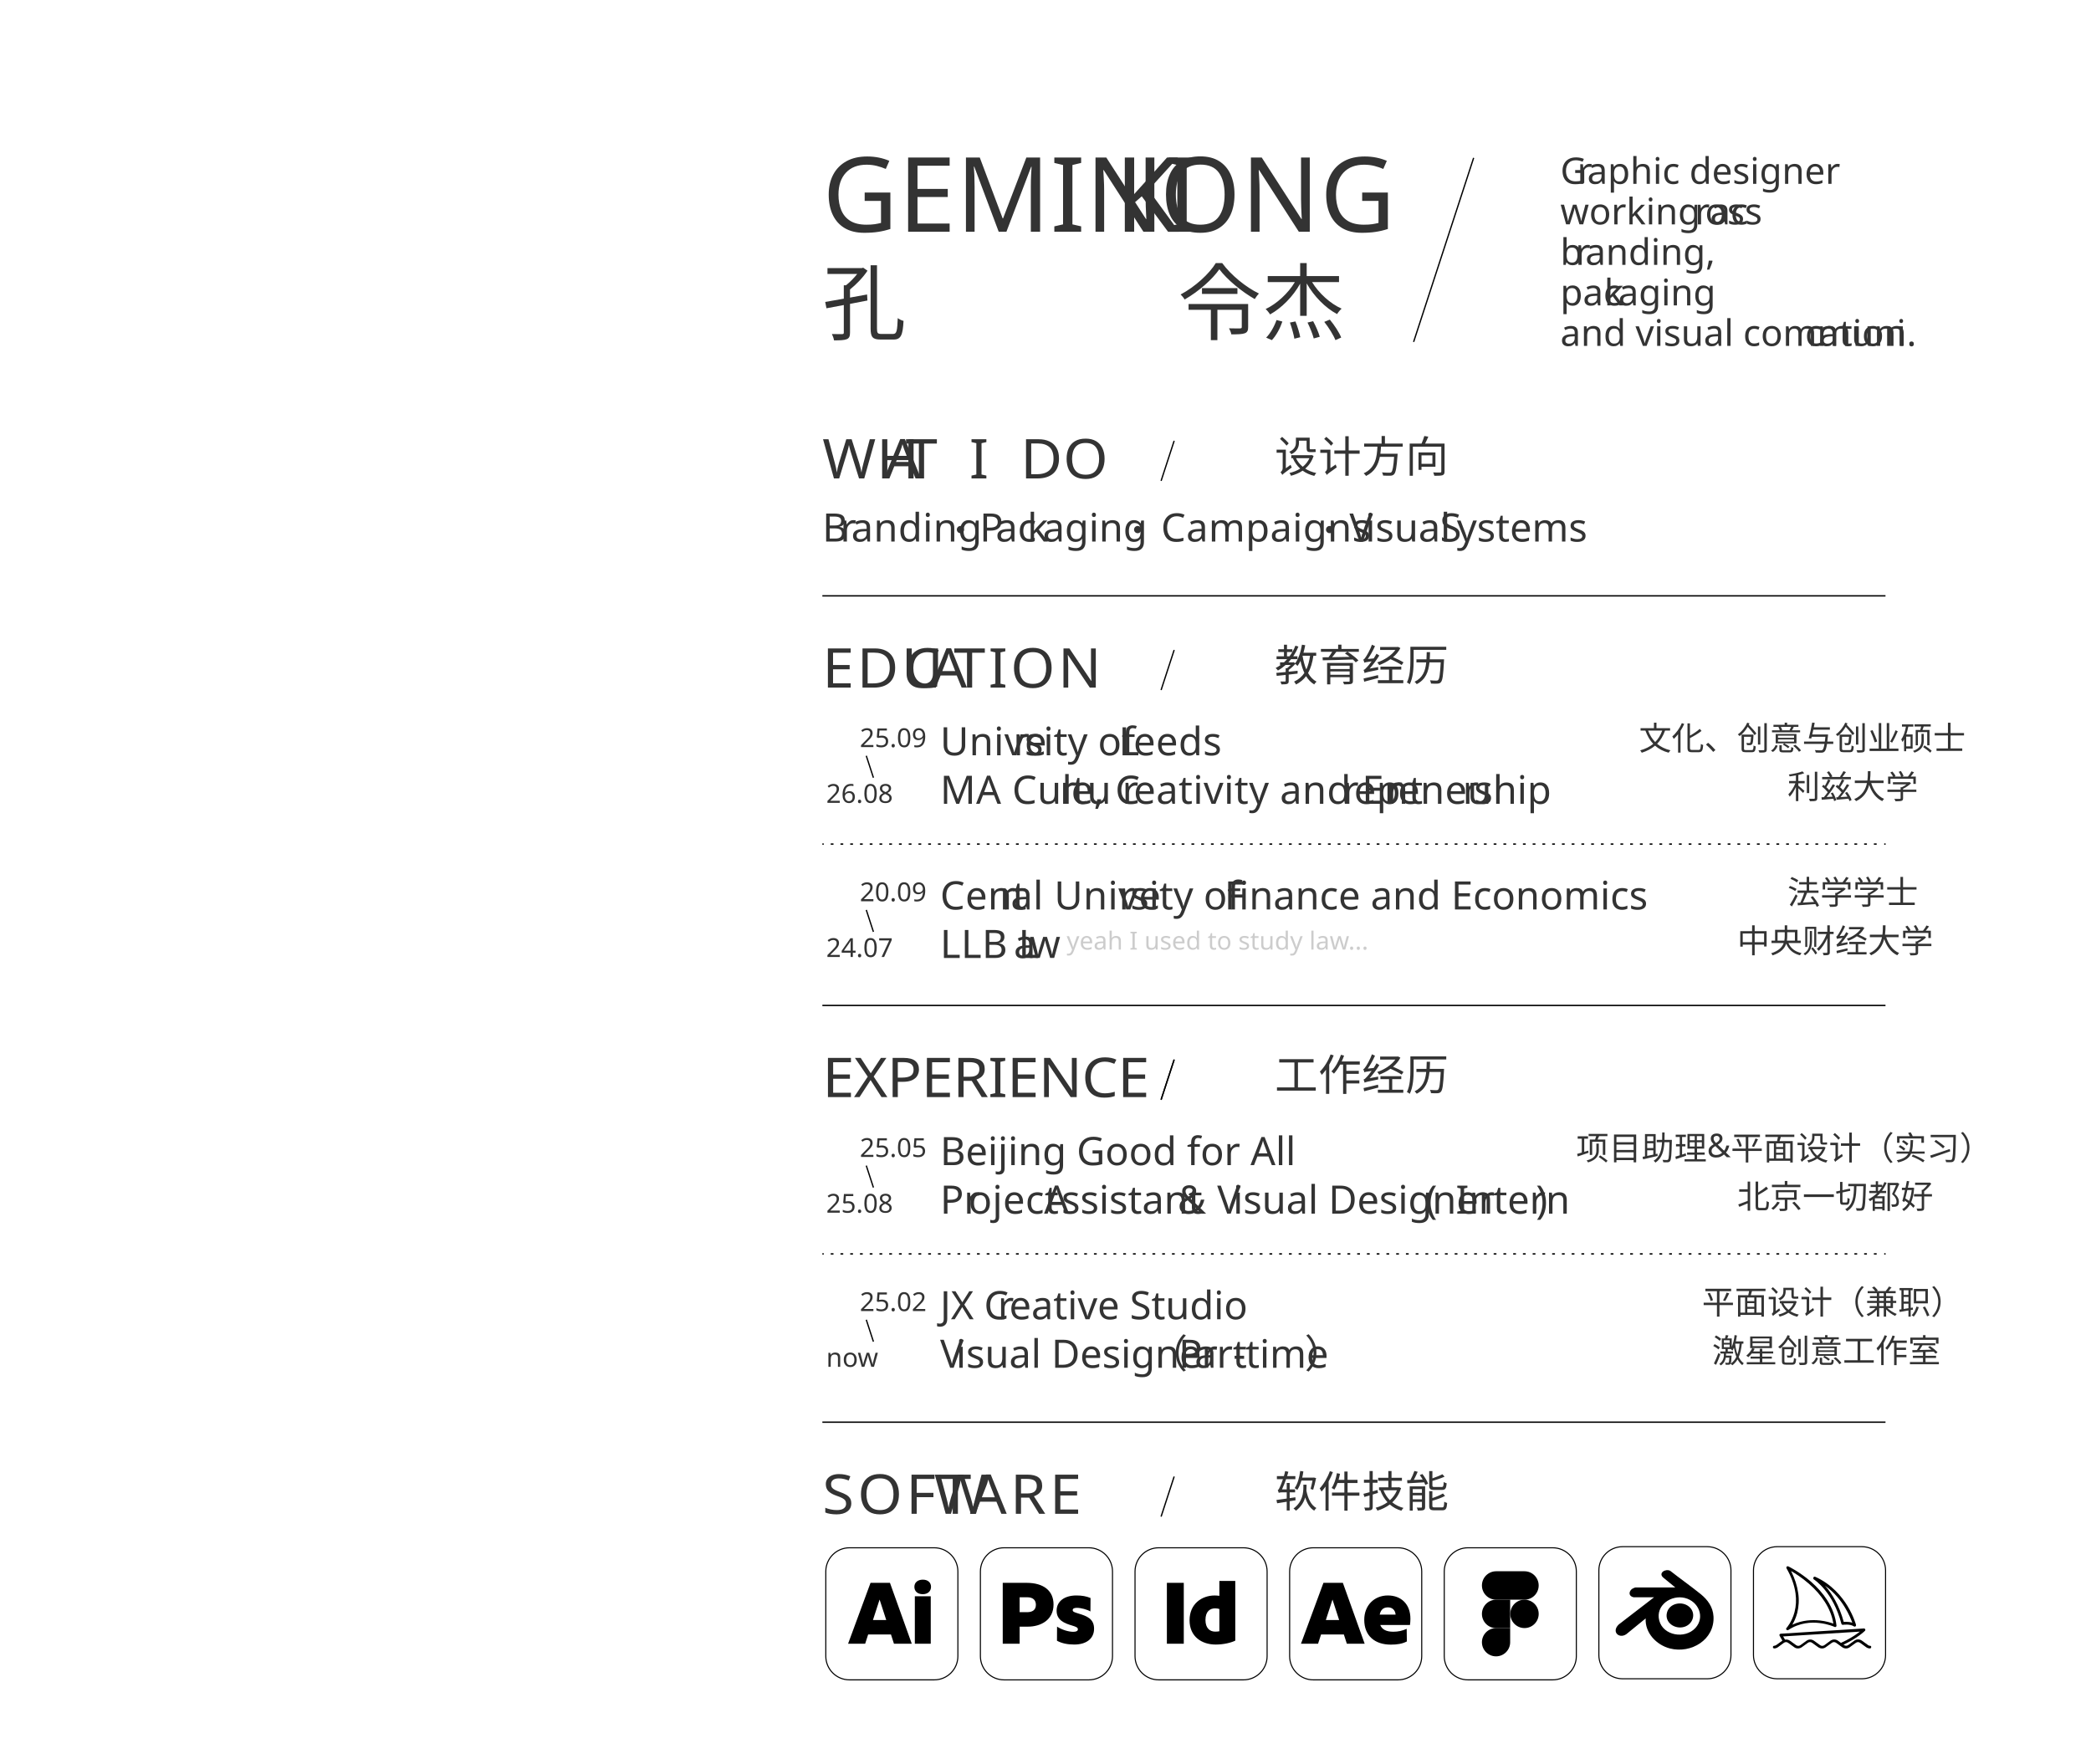
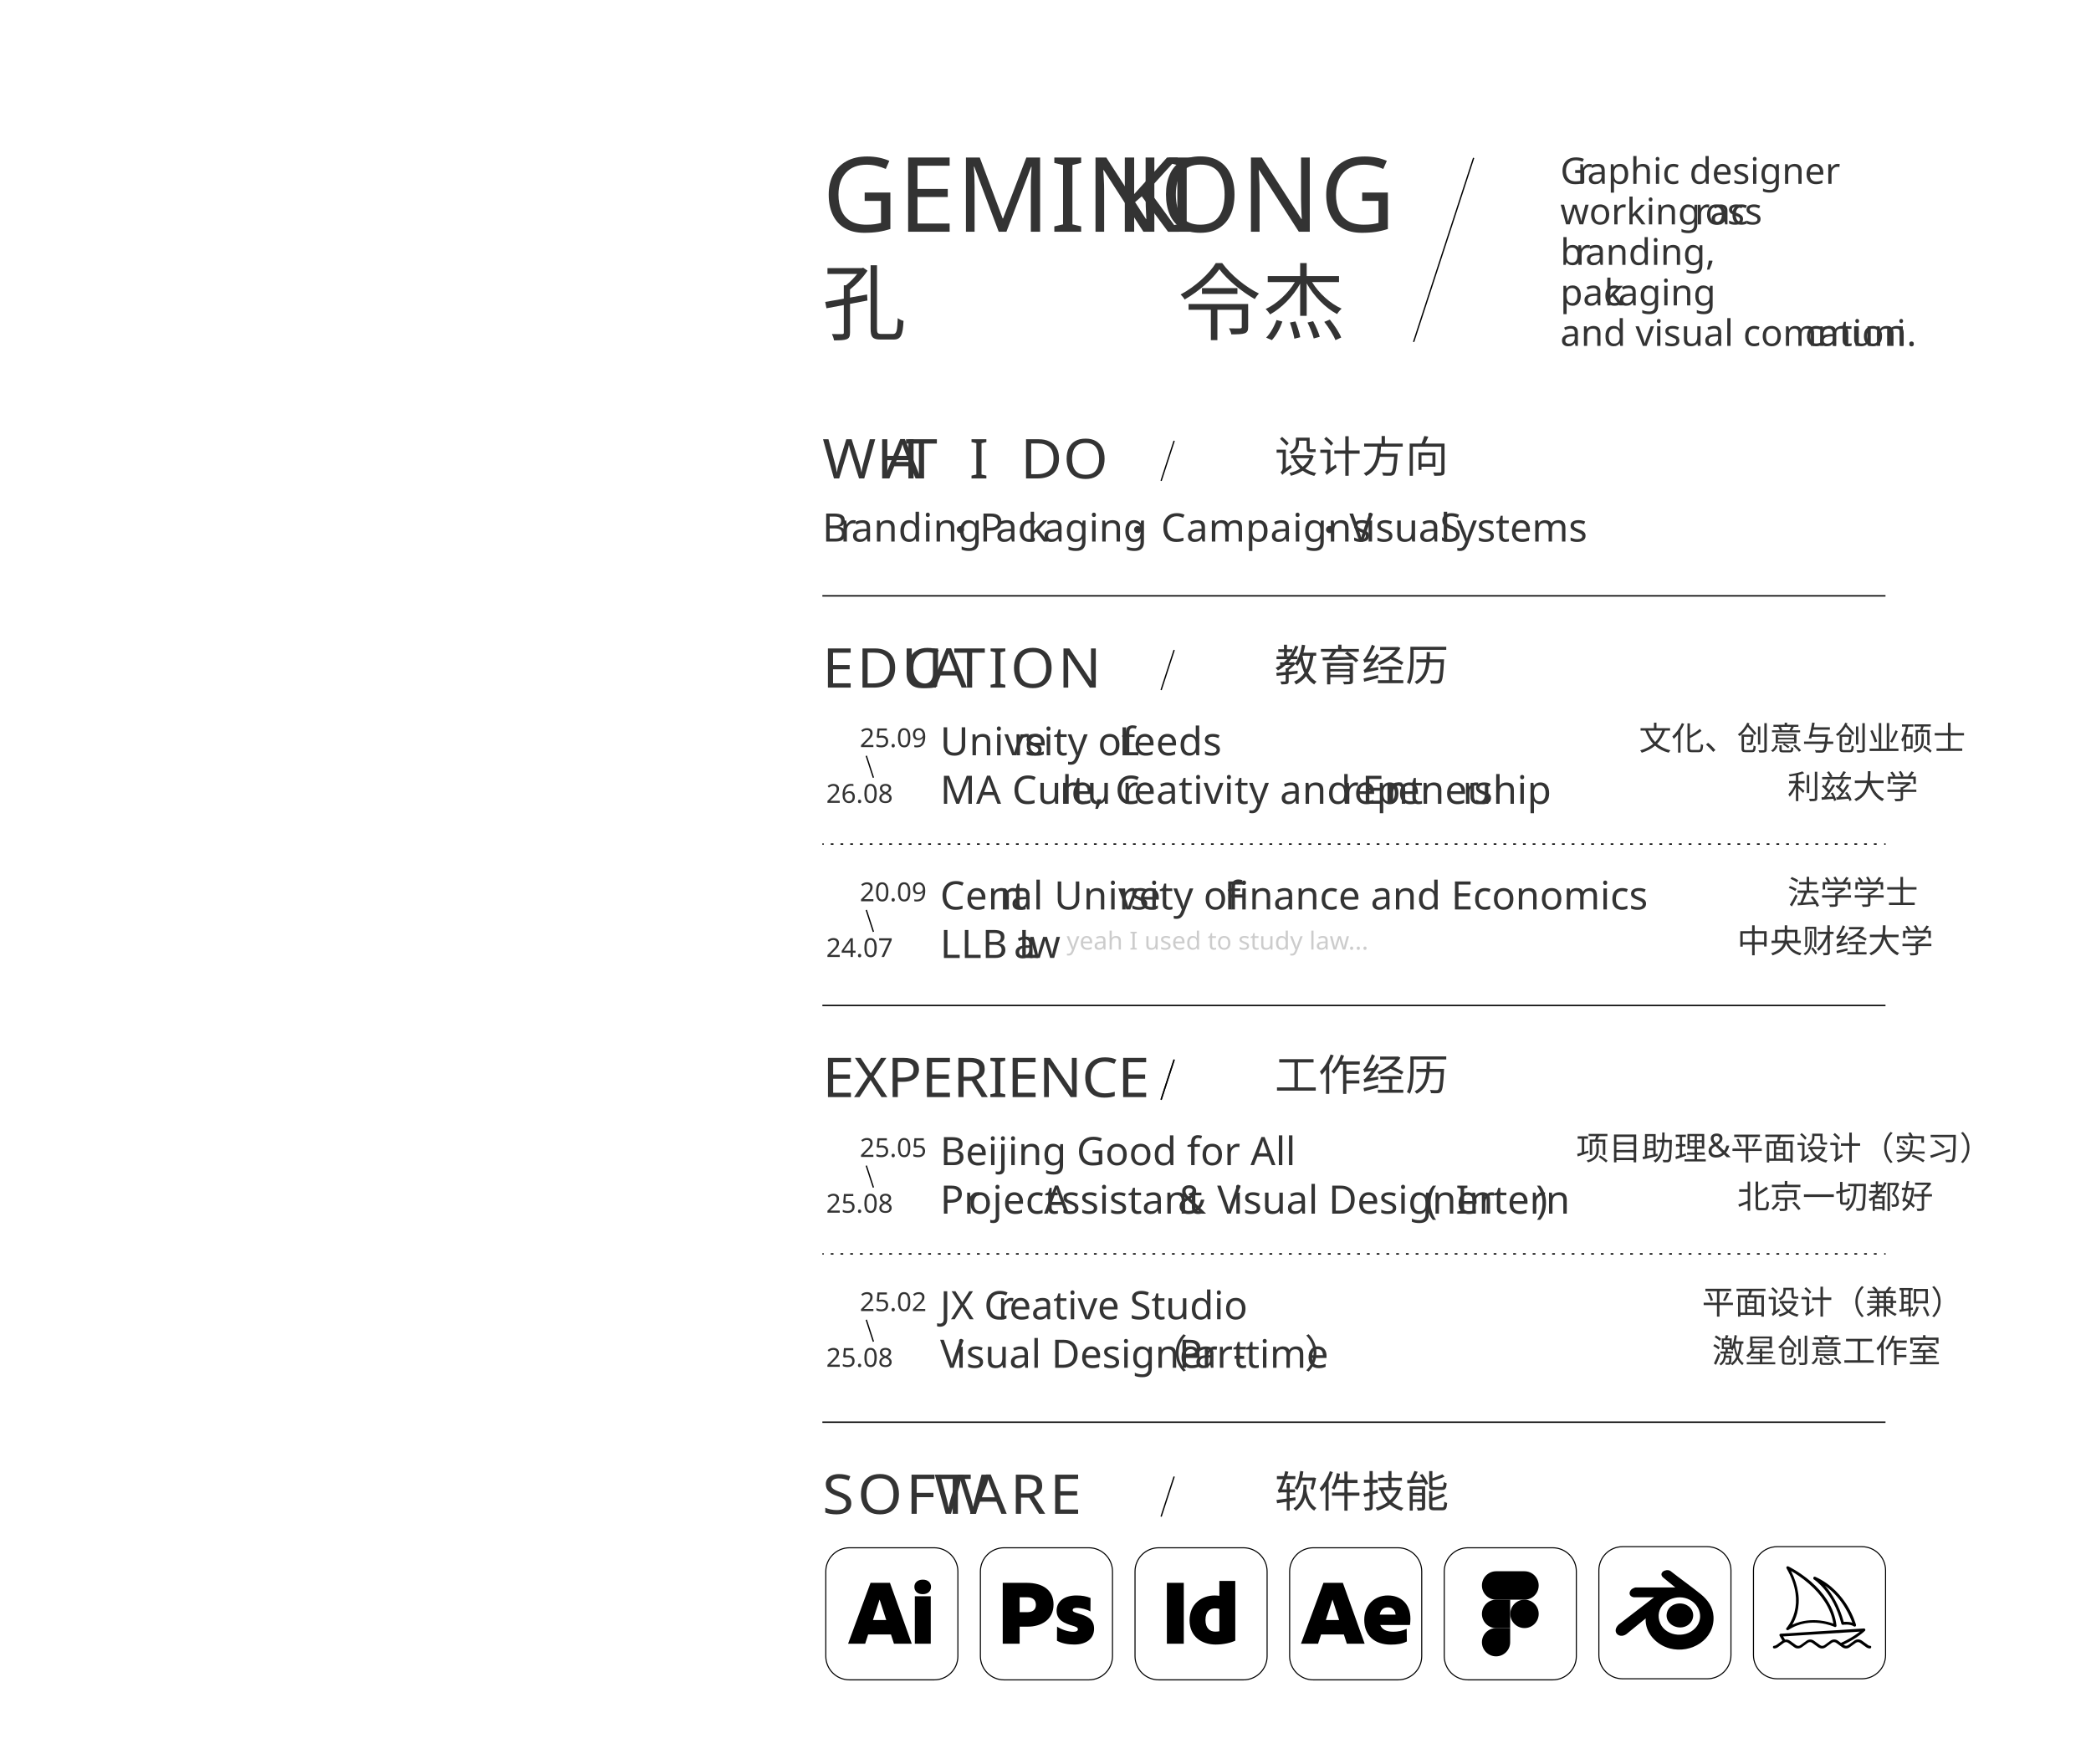
<svg xmlns="http://www.w3.org/2000/svg" id="_图层_1" data-name="图层 1" viewBox="0 0 1600 1349.22">
  <defs>
    <style>
      @font-face {
        font-family: 'FONTSPRINGDEMO-DINCondensedLightRegular';
        src: url('display-regular.otf') format('opentype');
        font-weight: 300;
      }

      @font-face {
        font-family: 'FONTSPRINGDEMO-DINCondensedRegular';
        src: url('display-bold.otf') format('opentype');
        font-weight: 400;
      }

      @font-face {
        font-family: 'MEBheiheiti';
        src: url('meibei.ttf') format('truetype');
        font-weight: 400;
      }

      .cls-1, .cls-2, .cls-3, .cls-4, .cls-5, .cls-6, .cls-7 {
        fill: none;
      }

      .cls-8, .cls-9, .cls-10, .cls-11, .cls-12, .cls-13, .cls-14, .cls-15, .cls-16, .cls-17, .cls-18, .cls-19, .cls-20, .cls-21, .cls-22 {
        font-family: FONTSPRINGDEMO-DINCondensedLightRegular, 'FONTSPRING DEMO - DIN Condensed Light';
        font-weight: 300;
      }

      .cls-8, .cls-23 {
        letter-spacing: 0em;
      }

      .cls-9 {
        font-size: 79.56px;
      }

      .cls-9, .cls-24, .cls-25, .cls-26, .cls-15, .cls-27, .cls-28, .cls-18, .cls-29, .cls-30, .cls-31, .cls-21 {
        fill: #333;
      }

      .cls-2 {
        stroke-dasharray: 2.13 5.33;
      }

      .cls-2, .cls-3 {
        stroke-width: 1.06px;
      }

      .cls-2, .cls-3, .cls-4, .cls-5, .cls-6, .cls-7 {
        stroke: #000;
        stroke-miterlimit: 10;
      }

      .cls-4 {
        stroke-width: 1.06px;
      }

      .cls-24 {
        font-size: 25px;
        letter-spacing: 0em;
      }

      .cls-24, .cls-25, .cls-32, .cls-27, .cls-33, .cls-34, .cls-35, .cls-30 {
        font-family: MEBheiheiti, MEBheiheiti;
      }

      .cls-25 {
        font-size: 64.09px;
        letter-spacing: 0em;
      }

      .cls-36 {
        fill: #ffd200;
      }

      .cls-37 {
        fill: #00000d;
      }

      .cls-26 {
        letter-spacing: -.01em;
      }

      .cls-26, .cls-29 {
        font-family: FONTSPRINGDEMO-DINCondensedRegular, 'FONTSPRING DEMO - DIN Condensed';
        font-size: 42px;
      }

      .cls-32 {
        fill: #ccc;
        font-size: 19.1px;
        letter-spacing: 0em;
      }

      .cls-10, .cls-35, .cls-38 {
        letter-spacing: .01em;
      }

      .cls-39 {
        letter-spacing: 0em;
      }

      .cls-11, .cls-40 {
        letter-spacing: .01em;
      }

      .cls-12 {
        letter-spacing: 0em;
      }

      .cls-13, .cls-33 {
        letter-spacing: 0em;
      }

      .cls-14, .cls-34, .cls-41, .cls-21, .cls-42 {
        letter-spacing: 0em;
      }

      .cls-5 {
        stroke-width: .82px;
      }

      .cls-6 {
        stroke-width: .82px;
      }

      .cls-15, .cls-28, .cls-21 {
        font-size: 30px;
      }

      .cls-27 {
        font-size: 20px;
        letter-spacing: 0em;
      }

      .cls-16 {
        letter-spacing: -.02em;
      }

      .cls-17 {
        letter-spacing: -.02em;
      }

      .cls-41 {
        font-family: MyriadPro-Regular, 'Myriad Pro';
      }

      .cls-43 {
        letter-spacing: -.02em;
      }

      .cls-18 {
        font-size: 28px;
      }

      .cls-44 {
        letter-spacing: -.02em;
      }

      .cls-45 {
        letter-spacing: -.04em;
      }

      .cls-46 {
        letter-spacing: -.03em;
      }

      .cls-30 {
        font-size: 33px;
        letter-spacing: .01em;
      }

      .cls-47 {
        letter-spacing: -.01em;
      }

      .cls-48 {
        letter-spacing: 0em;
      }

      .cls-49 {
        letter-spacing: 0em;
      }

      .cls-50 {
        letter-spacing: 0em;
      }

      .cls-51, .cls-22 {
        letter-spacing: 0em;
      }

      .cls-52 {
        letter-spacing: .06em;
      }

      .cls-53 {
        letter-spacing: .03em;
      }

      .cls-54 {
        letter-spacing: .02em;
      }

      .cls-20 {
        letter-spacing: 0em;
      }

      .cls-55 {
        clip-path: url(#clippath);
      }

      .cls-56 {
        letter-spacing: .05em;
      }

      .cls-57 {
        letter-spacing: .01em;
      }
    </style>
    <clipPath id="clippath">
      <rect class="cls-1" x="2278.29" y="-1081.83" width="356.47" height="1083.02" rx="48.51" ry="48.51" transform="translate(1916.2 -2996.84) rotate(90)" />
    </clipPath>
  </defs>
  <text class="cls-9" transform="translate(629.26 177.34)">
    <tspan x="0" y="0" xml:space="preserve">GEMINI  </tspan>
    <tspan class="cls-46" x="223.71" y="0">K</tspan>
    <tspan x="258.08" y="0">ONG</tspan>
  </text>
  <text class="cls-18" transform="translate(1193.92 140.68)">
    <tspan x="0" y="0">G</tspan>
    <tspan class="cls-43" x="12.91" y="0">r</tspan>
    <tspan x="20.55" y="0">aphic designer</tspan>
    <tspan x="0" y="31">working ac</tspan>
    <tspan class="cls-48" x="102.87" y="31">r</tspan>
    <tspan x="110.74" y="31">oss </tspan>
    <tspan x="0" y="62">b</tspan>
    <tspan class="cls-44" x="11.48" y="62">r</tspan>
    <tspan x="19.12" y="62">anding, </tspan>
    <tspan x="0" y="93">pac</tspan>
    <tspan class="cls-48" x="33.57" y="93">k</tspan>
    <tspan x="44.27" y="93">aging </tspan>
    <tspan x="0" y="124">and visual communi</tspan>
    <tspan class="cls-47" x="187.26" y="124">c</tspan>
    <tspan x="197.73" y="124">ation.</tspan>
  </text>
  <text class="cls-25" transform="translate(629.26 255.13)">
    <tspan x="0" y="0">孔</tspan>
  </text>
  <text class="cls-25" transform="translate(901.22 255.13)">
    <tspan x="0" y="0">令杰</tspan>
  </text>
  <line class="cls-4" x1="629.26" y1="455.93" x2="1442.75" y2="455.93" />
  <line class="cls-4" x1="629.26" y1="769.34" x2="1442.75" y2="769.34" />
  <text class="cls-29" transform="translate(629.26 366.08) scale(1.05 1)">
    <tspan class="cls-57" x="0" y="0">WH</tspan>
    <tspan class="cls-45" x="45.02" y="0">A</tspan>
    <tspan class="cls-57" x="60.56" y="0" xml:space="preserve">T  I  DO</tspan>
  </text>
  <text class="cls-26" transform="translate(629.26 839.46) scale(1.05 1)">
    <tspan x="0" y="0">EXPERIENCE</tspan>
  </text>
  <text class="cls-29" transform="translate(629.26 526.14) scale(1.04 1)">
    <tspan class="cls-56" x="0" y="0">EDU</tspan>
    <tspan class="cls-54" x="60.39" y="0">C</tspan>
    <tspan class="cls-50" x="79.59" y="0">A</tspan>
    <tspan class="cls-56" x="96.64" y="0">TION</tspan>
  </text>
  <text class="cls-30" transform="translate(975.41 361.41)">
    <tspan x="0" y="0">设计方向</tspan>
  </text>
  <line class="cls-7" x1="898.45" y1="337.29" x2="888.45" y2="367.95" />
  <line class="cls-7" x1="898.45" y1="497.35" x2="888.45" y2="528" />
  <line class="cls-7" x1="898.45" y1="810.68" x2="888.45" y2="841.33" />
  <g>
    <text class="cls-28" transform="translate(629.26 414.37)">
      <tspan class="cls-14" x="0" y="0">B</tspan>
      <tspan class="cls-22" x="13.59" y="0">r</tspan>
      <tspan class="cls-11" x="22.08" y="0" xml:space="preserve">anding    </tspan>
      <tspan class="cls-17" x="120.36" y="0">P</tspan>
      <tspan class="cls-13" x="132.57" y="0">ac</tspan>
      <tspan class="cls-19" x="156.84" y="0">k</tspan>
      <tspan class="cls-14" x="168.6" y="0">aging </tspan>
      <tspan class="cls-33" x="232.4" y="0" xml:space="preserve">  </tspan>
      <tspan class="cls-10" x="251" y="0" xml:space="preserve"> Campaigns </tspan>
      <tspan class="cls-34" x="377.42" y="0" xml:space="preserve">  </tspan>
      <tspan class="cls-14" x="396.02" y="0"> </tspan>
      <tspan class="cls-19" x="403.31" y="0">V</tspan>
      <tspan class="cls-14" x="415.43" y="0">isual </tspan>
      <tspan class="cls-20" x="472.58" y="0">S</tspan>
      <tspan class="cls-14" x="485.51" y="0">ystems</tspan>
    </text>
    <circle class="cls-31" cx="734.93" cy="405.22" r="2.78" />
    <circle class="cls-31" cx="870.53" cy="405.22" r="2.78" />
    <circle class="cls-31" cx="1017.41" cy="405.22" r="2.78" />
  </g>
  <text class="cls-30" transform="translate(975.41 521.02)">
    <tspan x="0" y="0">教育经历</tspan>
  </text>
  <g>
    <line class="cls-3" x1="629.26" y1="645.86" x2="630.32" y2="645.86" />
    <line class="cls-2" x1="635.65" y1="645.86" x2="1439.1" y2="645.86" />
    <line class="cls-3" x1="1441.77" y1="645.86" x2="1442.83" y2="645.86" />
  </g>
  <g>
    <text class="cls-15" transform="translate(719.37 577.94)">
      <tspan class="cls-40" x="0" y="0">Unive</tspan>
      <tspan class="cls-23" x="55.92" y="0">r</tspan>
      <tspan class="cls-42" x="64.65" y="0">sity of </tspan>
      <tspan class="cls-49" x="136.68" y="0">L</tspan>
      <tspan class="cls-38" x="147.9" y="0">eeds</tspan>
    </text>
    <text class="cls-24" transform="translate(1367.73 611.06)">
      <tspan x="0" y="0">利兹大学</tspan>
    </text>
    <text class="cls-24" transform="translate(1254.08 573.94)">
      <tspan x="0" y="0">文化、创意与创业硕士</tspan>
    </text>
    <text class="cls-15" transform="translate(719.37 615.06)">
      <tspan class="cls-40" x="0" y="0">MA Cultu</tspan>
      <tspan x="91.56" y="0">r</tspan>
      <tspan class="cls-40" x="100.29" y="0">e, C</tspan>
      <tspan x="139.32" y="0">r</tspan>
      <tspan class="cls-38" x="148.05" y="0">eativity and Ent</tspan>
      <tspan x="307.94" y="0">r</tspan>
      <tspan class="cls-38" x="316.67" y="0">ep</tspan>
      <tspan x="341.48" y="0">r</tspan>
      <tspan class="cls-38" x="350.21" y="0">eneu</tspan>
      <tspan class="cls-39" x="399.83" y="0">r</tspan>
      <tspan class="cls-42" x="408.56" y="0">ship</tspan>
    </text>
    <g>
      <text class="cls-27" transform="translate(657.89 571.66)">
        <tspan x="0" y="0">25.09</tspan>
      </text>
      <text class="cls-27" transform="translate(632.18 614.31)">
        <tspan x="0" y="0">26.08</tspan>
      </text>
      <line class="cls-7" x1="662.86" y1="578.3" x2="668.33" y2="595.07" />
    </g>
  </g>
  <g>
    <text class="cls-15" transform="translate(719.37 695.88)">
      <tspan class="cls-40" x="0" y="0">Cent</tspan>
      <tspan class="cls-51" x="45.51" y="0">r</tspan>
      <tspan class="cls-40" x="54" y="0">al Unive</tspan>
      <tspan x="136.77" y="0">r</tspan>
      <tspan class="cls-42" x="145.5" y="0">sity of </tspan>
      <tspan x="217.52" y="0">F</tspan>
      <tspan class="cls-42" x="228.65" y="0">inance and Economics</tspan>
    </text>
    <text class="cls-24" transform="translate(1329.23 729)">
      <tspan x="0" y="0">中央财经大学</tspan>
    </text>
    <text class="cls-24" transform="translate(1367.73 691.88)">
      <tspan x="0" y="0">法学学士</tspan>
    </text>
    <text class="cls-15" transform="translate(719.37 733)">
      <tspan class="cls-40" x="0" y="0">LLB L</tspan>
      <tspan x="56.34" y="0">a</tspan>
      <tspan class="cls-40" x="68.49" y="0">w</tspan>
    </text>
    <text class="cls-32" transform="translate(816.2 726.58)">
      <tspan x="0" y="0">yeah I used to study law...</tspan>
    </text>
    <g>
      <text class="cls-27" transform="translate(657.89 689.6)">
        <tspan x="0" y="0">20.09</tspan>
      </text>
      <text class="cls-27" transform="translate(632.18 732.25)">
        <tspan x="0" y="0">24.07</tspan>
      </text>
      <line class="cls-7" x1="662.86" y1="696.24" x2="668.33" y2="713.01" />
    </g>
  </g>
  <line class="cls-7" x1="898.45" y1="810.93" x2="888.45" y2="841.59" />
  <g>
    <line class="cls-3" x1="629.26" y1="959.44" x2="630.32" y2="959.44" />
    <line class="cls-2" x1="635.65" y1="959.44" x2="1439.1" y2="959.44" />
    <line class="cls-3" x1="1441.77" y1="959.44" x2="1442.83" y2="959.44" />
  </g>
  <g>
    <text class="cls-21" transform="translate(719.37 891.53)">
      <tspan x="0" y="0">Beijing Good for All</tspan>
    </text>
    <text class="cls-24" transform="translate(1329.23 924.65)">
      <tspan x="0" y="0">北京一切都好</tspan>
    </text>
    <text class="cls-24" transform="translate(1206.06 887.53)">
      <tspan x="0" y="0">项目助理&amp;平面设计（实习）</tspan>
    </text>
    <text class="cls-28" transform="translate(719.37 928.65)">
      <tspan class="cls-19" x="0" y="0">Pr</tspan>
      <tspan class="cls-11" x="21.54" y="0">oject </tspan>
      <tspan class="cls-19" x="79.53" y="0">A</tspan>
      <tspan class="cls-12" x="92.82" y="0">ssistant </tspan>
      <tspan class="cls-34" x="181.62" y="0">&amp;</tspan>
      <tspan class="cls-14" x="204.71" y="0"> </tspan>
      <tspan class="cls-19" x="212" y="0">V</tspan>
      <tspan class="cls-14" x="224.12" y="0">isual Designer</tspan>
      <tspan class="cls-34" x="371.42" y="0">(</tspan>
      <tspan class="cls-14" x="394.52" y="0">Intern</tspan>
      <tspan class="cls-34" x="455.81" y="0">)</tspan>
    </text>
    <g>
      <text class="cls-27" transform="translate(657.89 885.25)">
        <tspan x="0" y="0">25.05</tspan>
      </text>
      <text class="cls-27" transform="translate(632.18 927.9)">
        <tspan x="0" y="0">25.08</tspan>
      </text>
      <line class="cls-7" x1="662.86" y1="891.89" x2="668.33" y2="908.66" />
    </g>
  </g>
  <g>
    <text class="cls-15" transform="translate(719.37 1009.47)">
      <tspan class="cls-42" x="0" y="0">JX C</tspan>
      <tspan class="cls-23" x="44.1" y="0">r</tspan>
      <tspan class="cls-42" x="52.83" y="0">eative Studio</tspan>
    </text>
    <text class="cls-24" transform="translate(1309.98 1042.59)">
      <tspan x="0" y="0">激星创意工作室</tspan>
    </text>
    <text class="cls-24" transform="translate(1302.31 1005.46)">
      <tspan x="0" y="0">平面设计（兼职）</tspan>
    </text>
    <text class="cls-28" transform="translate(719.37 1046.59)">
      <tspan class="cls-8" x="0" y="0">V</tspan>
      <tspan class="cls-14" x="12.12" y="0">isual Designer</tspan>
      <tspan class="cls-35" x="159.42" y="0">（</tspan>
      <tspan class="cls-16" x="182.52" y="0">P</tspan>
      <tspan class="cls-14" x="194.72" y="0">art</tspan>
      <tspan class="cls-41" x="224.15" y="0">-</tspan>
      <tspan class="cls-14" x="233.66" y="0">time</tspan>
      <tspan class="cls-35" x="278.78" y="0">）</tspan>
    </text>
    <g>
      <text class="cls-27" transform="translate(657.89 1003.19)">
        <tspan x="0" y="0">25.02</tspan>
      </text>
      <text class="cls-27" transform="translate(632.18 1045.84)">
-         <tspan x="0" y="0">now</tspan>
+         <tspan x="0" y="0">25.08</tspan>
      </text>
      <line class="cls-7" x1="662.86" y1="1009.83" x2="668.33" y2="1026.59" />
    </g>
  </g>
  <text class="cls-30" transform="translate(975.41 834.42)">
    <tspan x="0" y="0">工作经历</tspan>
  </text>
  <line class="cls-4" x1="629.26" y1="1088.21" x2="1442.75" y2="1088.21" />
  <text class="cls-29" transform="translate(629.26 1158.33) scale(1.05 1)">
    <tspan class="cls-52" x="0" y="0">SOFT</tspan>
    <tspan class="cls-53" x="81.44" y="0">W</tspan>
    <tspan class="cls-52" x="107.56" y="0">ARE</tspan>
  </text>
  <line class="cls-7" x1="898.45" y1="1129.8" x2="888.45" y2="1160.46" />
  <text class="cls-30" transform="translate(975.41 1153.29)">
    <tspan x="0" y="0">软件技能</tspan>
  </text>
  <line class="cls-7" x1="1127.61" y1="120.8" x2="1081.68" y2="261.61" />
  <g class="cls-55">
    <g>
      <rect class="cls-36" x="887.53" y="-188.99" width="1255.4" height="81.83" transform="translate(2791.69 -977.84) rotate(152.56)" />
      <polygon class="cls-37" points="1013.07 158.81 1041.26 144.17 976.48 85.61 948.29 100.25 1013.07 158.81" />
      <polygon class="cls-37" points="1068.32 130.12 1096.52 115.48 1031.74 56.91 1003.55 71.55 1068.32 130.12" />
      <polygon class="cls-37" points="1123.58 101.42 1151.77 86.78 1086.99 28.22 1058.8 42.86 1123.58 101.42" />
      <polygon class="cls-37" points="1178.84 72.72 1207.03 58.08 1142.25 -.48 1114.06 14.16 1178.84 72.72" />
      <polygon class="cls-37" points="1234.1 44.03 1262.29 29.39 1197.51 -29.18 1169.32 -14.54 1234.1 44.03" />
    </g>
  </g>
  <g>
    <g>
      <path id="Vector" class="cls-5" d="M714.84,1184.31h-64.82c-10.01,0-18.13,8.11-18.13,18.13v64.82c0,10.01,8.11,18.12,18.13,18.12h64.82c10.01,0,18.12-8.11,18.12-18.12v-64.82c0-10.01-8.11-18.13-18.12-18.13Z" />
      <path id="Vector_2" data-name="Vector 2" d="M666.1,1211.14h14.88l16.69,46.59h-13.63l-2.29-7.09h-17.45l-2.29,7.09h-13.07l17.18-46.59ZM678.13,1239.58l-5.08-15.65-5.08,15.65h10.15Z" />
      <path id="Vector_3" data-name="Vector 3" d="M699.67,1214.2c0-3.34,2.57-5.49,6.47-5.49s6.26,2.23,6.26,5.49-2.43,5.63-6.26,5.63c-4.03,0-6.47-2.23-6.47-5.63ZM700.02,1221.43h12.17v36.3h-12.17v-36.3Z" />
    </g>
    <g>
      <path id="Vector-2" data-name="Vector" class="cls-5" d="M833.14,1184.31h-64.82c-10.01,0-18.13,8.11-18.13,18.13v64.82c0,10.01,8.11,18.13,18.13,18.13h64.82c10.01,0,18.13-8.11,18.13-18.13v-64.82c0-10.01-8.11-18.13-18.13-18.13Z" />
      <path id="Vector_2-2" data-name="Vector 2" d="M785.5,1211.14c13.21,0,20.65,6.19,20.65,16.55,0,12.1-10.08,16.97-19.54,16.97h-6.4v13.07h-12.93v-46.59h18.22ZM780.21,1222.19v11.4h5.7c3.96,0,6.74-1.6,6.74-5.63,0-3.69-2.36-5.77-6.47-5.77h-5.98Z" />
      <path id="Vector_3-2" data-name="Vector 3" d="M808.78,1255.43l.07-10.78c3.69,2.43,8.83,3.96,12.38,3.96,2.43,0,3.55-.7,3.55-1.95,0-1.39-1.53-1.95-4.45-2.85-5.63-1.67-11.82-3.96-11.82-11.33s6.19-11.68,15.16-11.68c4.24,0,7.72.63,10.78,1.95l-.07,10.29c-2.43-1.46-7.23-2.78-10.36-2.78-2.29,0-3.2.7-3.2,1.74,0,1.25,1.11,1.6,4.45,2.64,6.47,1.95,11.89,4.03,11.89,11.61s-5.91,12.1-15.16,12.1c-4.87,0-9.46-.83-13.21-2.92Z" />
    </g>
    <g>
      <path id="Vector-3" data-name="Vector" class="cls-5" d="M951.45,1184.31h-64.82c-10.01,0-18.13,8.11-18.13,18.13v64.82c0,10.01,8.11,18.12,18.13,18.12h64.82c10.01,0,18.12-8.11,18.12-18.12v-64.82c0-10.01-8.11-18.13-18.12-18.13Z" />
      <path id="Vector_2-3" data-name="Vector 2" d="M892.88,1211.14h12.93v46.59h-12.93v-46.59Z" />
      <path id="Vector_3-3" data-name="Vector 3" d="M910.23,1239.79c0-12.66,9.46-18.98,19.26-18.98,1.32,0,2.71.14,3.55.28v-11.4h12.17v45.68c-2.92,1.46-8.69,2.99-14.95,2.99-10.71,0-20.03-6.05-20.03-18.57ZM933.04,1248.2v-17.04c-.83-.28-1.88-.49-3.27-.49-3.82,0-7.37,2.23-7.37,8.9,0,6.12,3.2,8.9,7.44,8.9.97,0,2.3-.07,3.2-.28Z" />
    </g>
    <g>
      <path id="Vector-4" data-name="Vector" class="cls-5" d="M1069.76,1184.31h-64.82c-10.01,0-18.13,8.11-18.13,18.13v64.82c0,10.01,8.11,18.12,18.13,18.12h64.82c10.01,0,18.12-8.11,18.12-18.12v-64.82c0-10.01-8.11-18.13-18.12-18.13Z" />
      <path id="Vector_2-4" data-name="Vector 2" d="M1012.65,1211.14h14.88l16.69,46.59h-13.63l-2.29-7.09h-17.45l-2.29,7.09h-13.07l17.18-46.59ZM1024.68,1239.58l-5.08-15.65-5.08,15.65h10.15Z" />
      <path id="Vector_3-4" data-name="Vector 3" d="M1079.23,1238.53c0,1.67-.14,3.48-.35,4.87h-22.74c1.39,3.48,4.73,5.15,9.94,5.15,3.75,0,7.02-.7,10.29-2.23l.14,9.67c-3.55,1.81-7.37,2.43-12.31,2.43-12.17,0-20.3-6.74-20.3-18.98,0-11.2,7.79-18.64,18.08-18.64s17.24,6.81,17.24,17.73ZM1055.73,1235.47h12.17c-.28-3.27-2.29-5.56-5.84-5.56s-5.56,1.81-6.33,5.56Z" />
    </g>
    <g>
      <g>
        <rect x="1133.95" y="1202.28" width="43.42" height="21.76" rx="10.88" ry="10.88" />
        <path d="M1155.56,1224.04h-10.73c-6.01,0-10.88,4.87-10.88,10.88h0c0,6.01,4.87,10.88,10.88,10.88h10.73v-21.76Z" />
        <circle cx="1166.52" cy="1234.89" r="10.86" />
        <path d="M1144.75,1245.79h10.8v10.8c0,5.96-4.84,10.8-10.8,10.8h0c-5.96,0-10.8-4.84-10.8-10.8h0c0-5.96,4.84-10.8,10.8-10.8Z" />
      </g>
      <path id="Vector-5" data-name="Vector" class="cls-6" d="M1188.07,1184.31h-64.82c-10.01,0-18.13,8.11-18.13,18.13v64.82c0,10.01,8.11,18.12,18.13,18.12h64.82c10.01,0,18.12-8.11,18.12-18.12v-64.82c0-10.01-8.11-18.13-18.12-18.13Z" />
    </g>
    <g>
      <g>
-         <path d="M1281.92,1214.69l-9.37-7.7c-3.77-3.47,1.93-6.91,5.51-5.02,7.63,6.02,15.64,11.61,23.2,17.72,5.42,4.39,9.45,9.86,9.88,17.11,1.04,17.81-17.08,28.72-33.31,24.56-10.26-2.63-19.28-11.91-18.58-23.01l-13.74,11.21c-5.75,5.4-13.05-.6-6.9-6.53l27.05-20.83h-15.59c-.16,0-.92-.26-1.13-.35-3.03-1.23-2.31-4.62.04-6.16.51-.33,2.01-1.01,2.57-1.01h30.38ZM1297.28,1245.7c7.64-8.35,2.39-20.36-7.94-22.97-10.61-2.67-22.72,5.64-19.71,17.24s19.68,14.43,27.65,5.72Z" />
-         <path d="M1292.46,1229.4c5.72,4.87,3.15,13.4-3.74,15.44-7.09,2.1-15.32-3.34-13.12-11.15,1.99-7.05,11.54-8.83,16.86-4.29Z" />
+         <path d="M1281.92,1214.69l-9.37-7.7c-3.77-3.47,1.93-6.91,5.51-5.02,7.63,6.02,15.64,11.61,23.2,17.72,5.42,4.39,9.45,9.86,9.88,17.11,1.04,17.81-17.08,28.72-33.31,24.56-10.26-2.63-19.28-11.91-18.58-23.01l-13.74,11.21c-5.75,5.4-13.05-.6-6.9-6.53l27.05-20.83h-15.59c-.16,0-.92-.26-1.13-.35-3.03-1.23-2.31-4.62.04-6.16.51-.33,2.01-1.01,2.57-1.01h30.38ZM1297.28,1245.7c7.64-8.35,2.39-20.36-7.94-22.97-10.61-2.67-22.72,5.64-19.71,17.24,3.08,11.86,19.68,14.43,27.65,5.72Z" />
+         <path d="M1292.46,1229.4c5.72,4.87,3.15,13.4-3.74,15.44s-15.32-3.34-13.12-11.15c1.99-7.05,11.54-8.83,16.86-4.29Z" />
      </g>
      <path id="Vector-6" data-name="Vector" class="cls-6" d="M1306.38,1183.48h-64.82c-10.01,0-18.13,8.11-18.13,18.13v64.82c0,10.01,8.11,18.12,18.13,18.12h64.82c10.01,0,18.12-8.11,18.12-18.12v-64.82c0-10.01-8.11-18.13-18.12-18.13Z" />
    </g>
    <g>
      <path d="M1367,1245.65c-.34.43-.43,1.02,0,1.37.17.26.51.34.85.34.17,0,.43-.09.6-.17,8.54-5.64,17.67-6.06,23.82-5.29,6.75.77,11.44,2.9,11.53,2.99.34.17.77.09,1.02-.09.34-.26.51-.6.43-1.02-.77-6.66-3.16-13.23-7.17-19.47-3.16-4.95-7.43-9.73-12.47-14.17-8.79-7.51-16.91-11.44-17.25-11.61-.43-.17-.94-.09-1.2.26-.34.34-.34.85-.17,1.2,3.76,6.49,6.06,12.98,6.92,19.21.68,4.95.43,9.73-.77,14.34-2.05,7.68-6.06,12.04-6.15,12.12ZM1375.96,1219.02c-.77-5.46-2.56-11.18-5.46-16.91,3.16,1.79,8.28,5.04,13.58,9.65,4.95,4.27,9.05,8.96,12.12,13.75,3.5,5.38,5.72,11.01,6.66,16.82-2.05-.77-5.72-1.88-10.33-2.39-5.55-.6-13.32-.43-21.09,3.24,1.28-2.13,2.73-5.12,3.76-8.96,1.2-4.87,1.54-9.99.77-15.2ZM1387.92,1208.51c.85.51,14.77,9.73,21.09,33.98.17.51.68.85,1.2.77.09,0,5.29-.85,8.37,1.2.17.09.34.17.6.17s.43-.09.6-.17c.34-.26.51-.68.43-1.11-.09-.26-1.79-6.66-6.49-14.43-4.35-7.17-12.21-16.82-24.67-22.37-.34-.17-.68-.17-1.02,0s-.51.51-.51.94c-.09.43.09.85.43,1.02ZM1411.74,1230.03c2.9,4.78,4.7,9.14,5.64,11.61-1.62-.51-3.33-.68-4.7-.68-.77,0-1.37,0-1.88.09-3.5-12.98-9.14-21.52-13.23-26.47-.34-.43-.77-.94-1.11-1.28,7.26,5.12,12.21,11.61,15.28,16.73ZM1430.95,1259.31c-.6,0-1.11-.17-1.62-.6l-4.61-3.33c-1.79-1.28-4.1-1.28-5.81,0l-4.61,3.33c-1.02.77-2.31.77-3.33,0l-.34-.26c10.84-5.12,16.14-10.33,16.39-10.59.34-.34.43-.77.17-1.2-.17-.43-.6-.68-1.02-.6l-63.61,4.01c-.34,0-.68.26-.85.51-.17.34-.17.68,0,1.02l2.13,3.76h0l-4.61,3.33c-.51.34-1.02.51-1.62.6-.6,0-1.02.51-1.02,1.02,0,.6.51,1.02,1.02,1.02,1.02,0,1.96-.34,2.82-.94l4.53-3.33c1.02-.77,2.31-.77,3.33,0l4.61,3.33c.85.68,1.88.94,2.9.94s2.05-.34,2.9-.94l4.61-3.33c1.02-.77,2.31-.77,3.33,0l4.61,3.33c1.79,1.28,4.1,1.28,5.81,0l4.61-3.33c1.02-.77,2.31-.77,3.33,0l4.61,3.33c1.79,1.28,4.1,1.28,5.81,0l4.61-3.33c1.02-.77,2.31-.77,3.33,0l4.61,3.33c.85.6,1.79.94,2.82.94h0c.6,0,1.02-.43,1.02-1.02.17-.51-.34-1.02-.85-1.02ZM1400.55,1255.47l-4.53,3.33c-1.02.77-2.31.77-3.33,0l-4.61-3.33c-1.79-1.28-4.1-1.28-5.81,0l-4.61,3.33c-1.02.77-2.31.77-3.33,0l-4.61-3.33c-1.2-.85-2.56-1.11-3.84-.85l-1.45-2.48,58.74-3.67c-.6.43-1.2.94-1.96,1.45-2.56,1.88-6.75,4.53-12.55,7.17l-2.31-1.71c-1.71-1.2-4.01-1.2-5.81.09Z" />
      <path id="Vector-7" data-name="Vector" class="cls-6" d="M1424.68,1183.48h-64.82c-10.01,0-18.13,8.11-18.13,18.13v64.82c0,10.01,8.11,18.12,18.13,18.12h64.82c10.01,0,18.12-8.11,18.12-18.12v-64.82c0-10.01-8.11-18.13-18.12-18.13Z" />
    </g>
  </g>
</svg>
